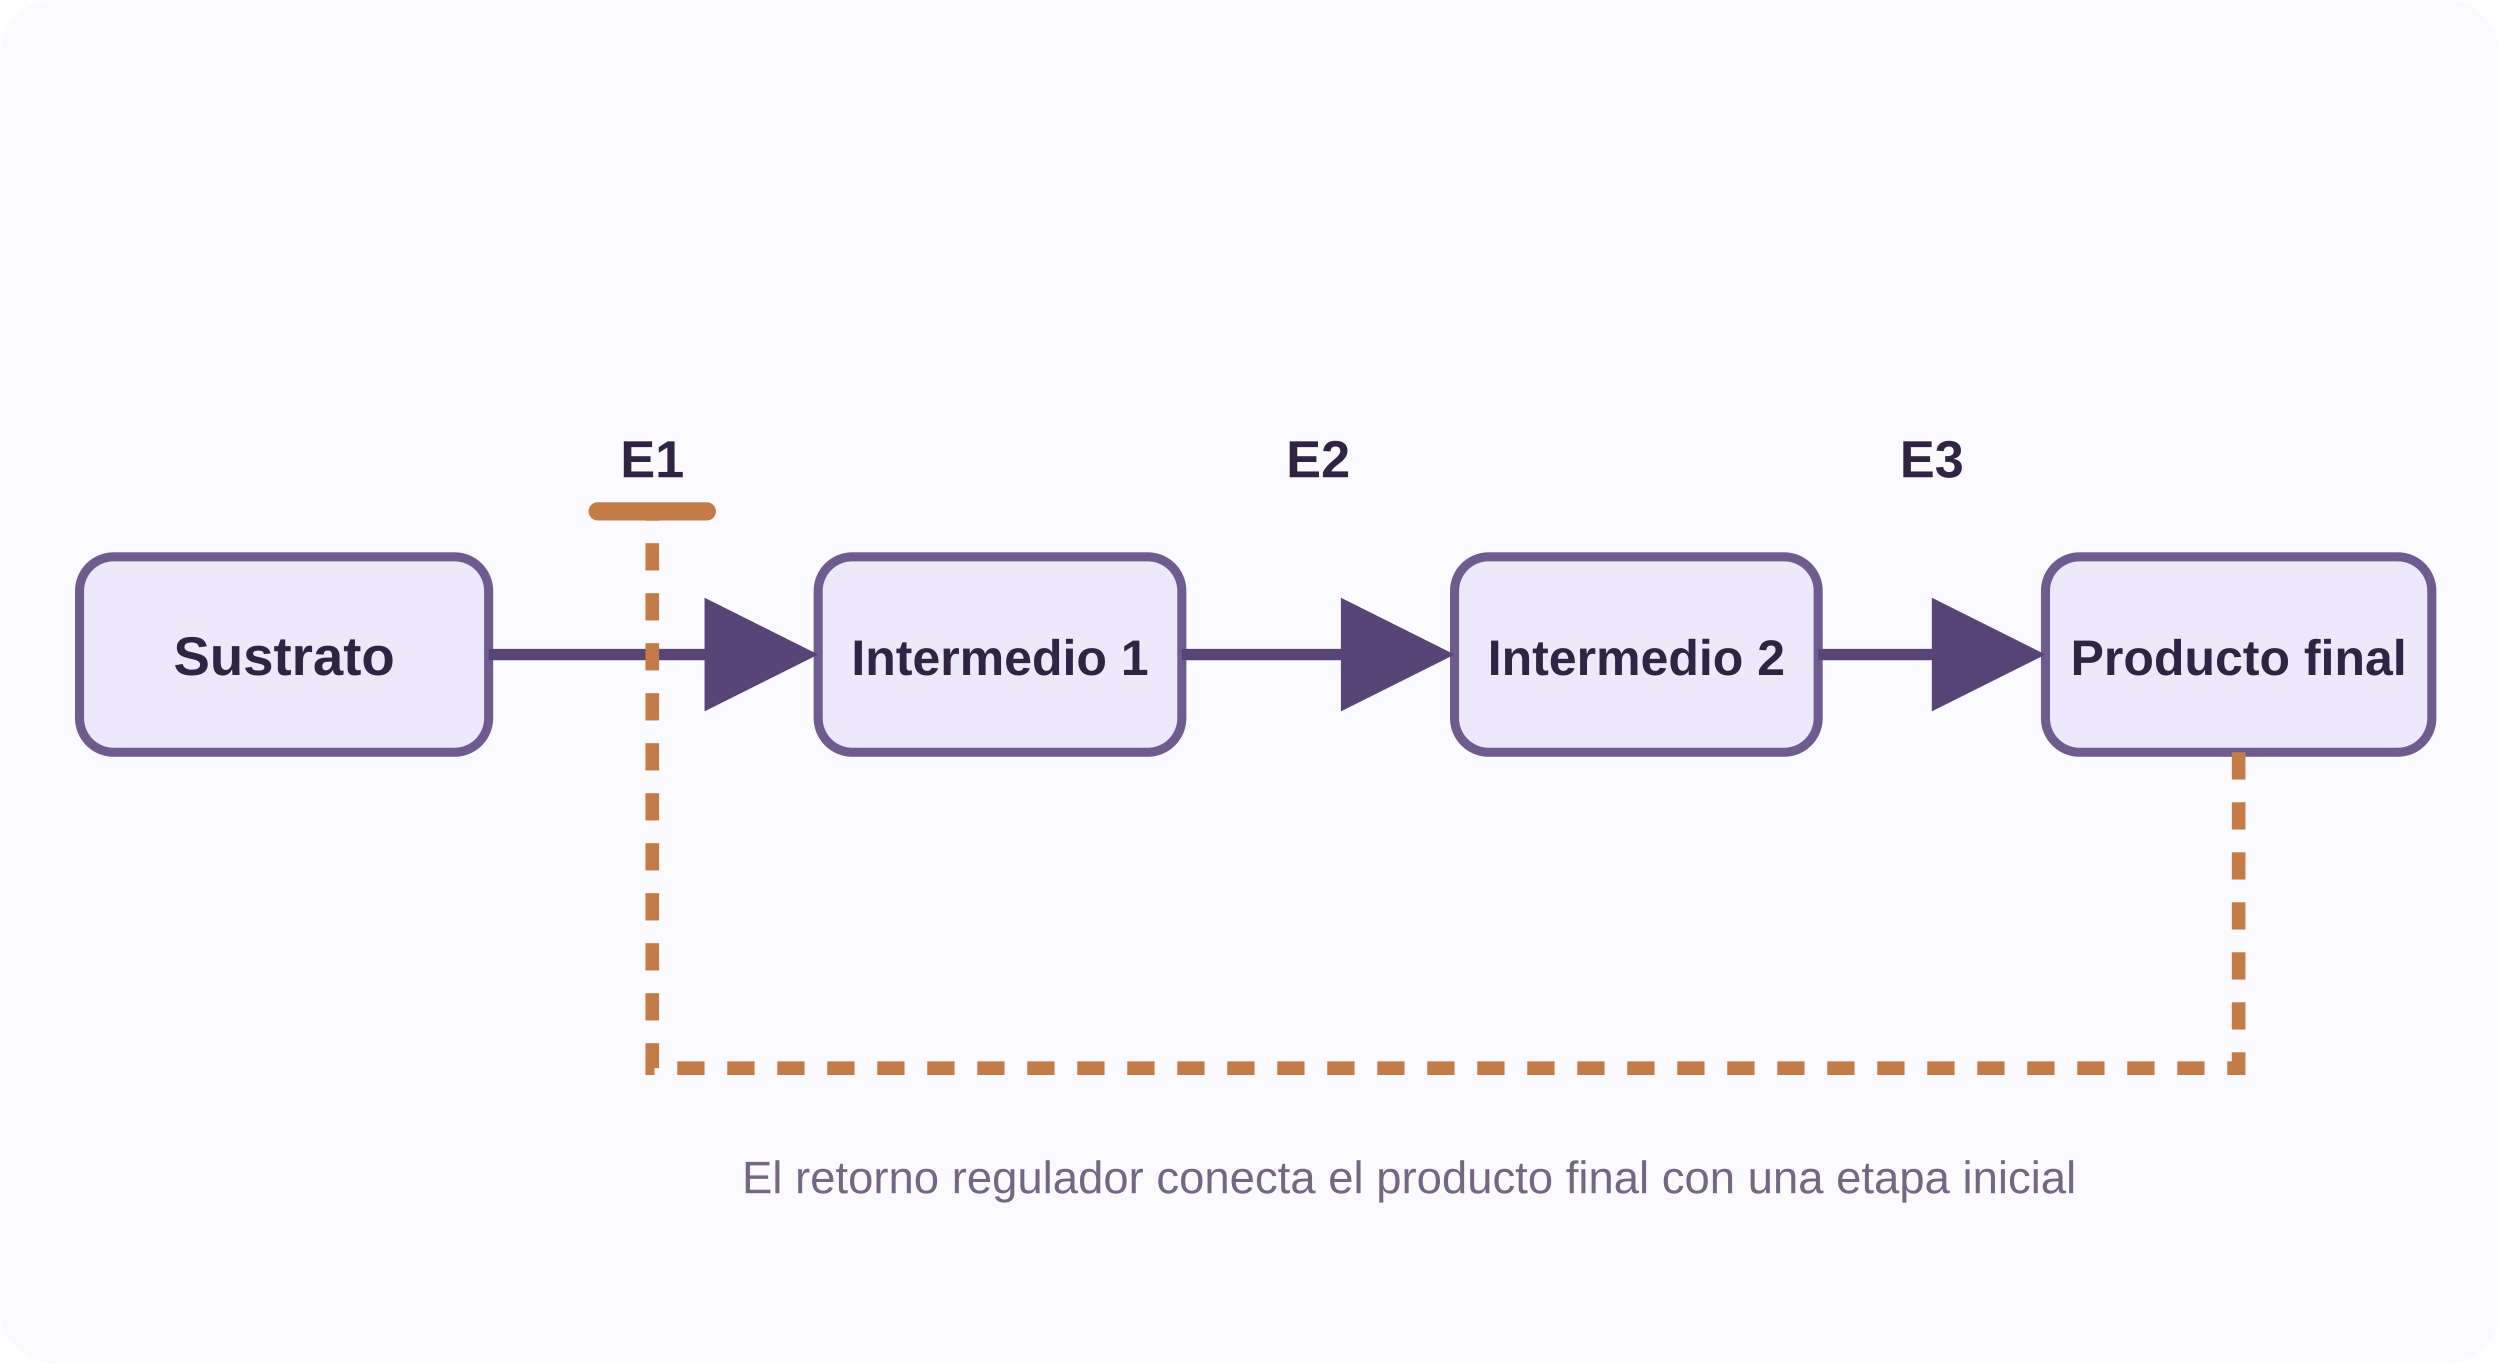
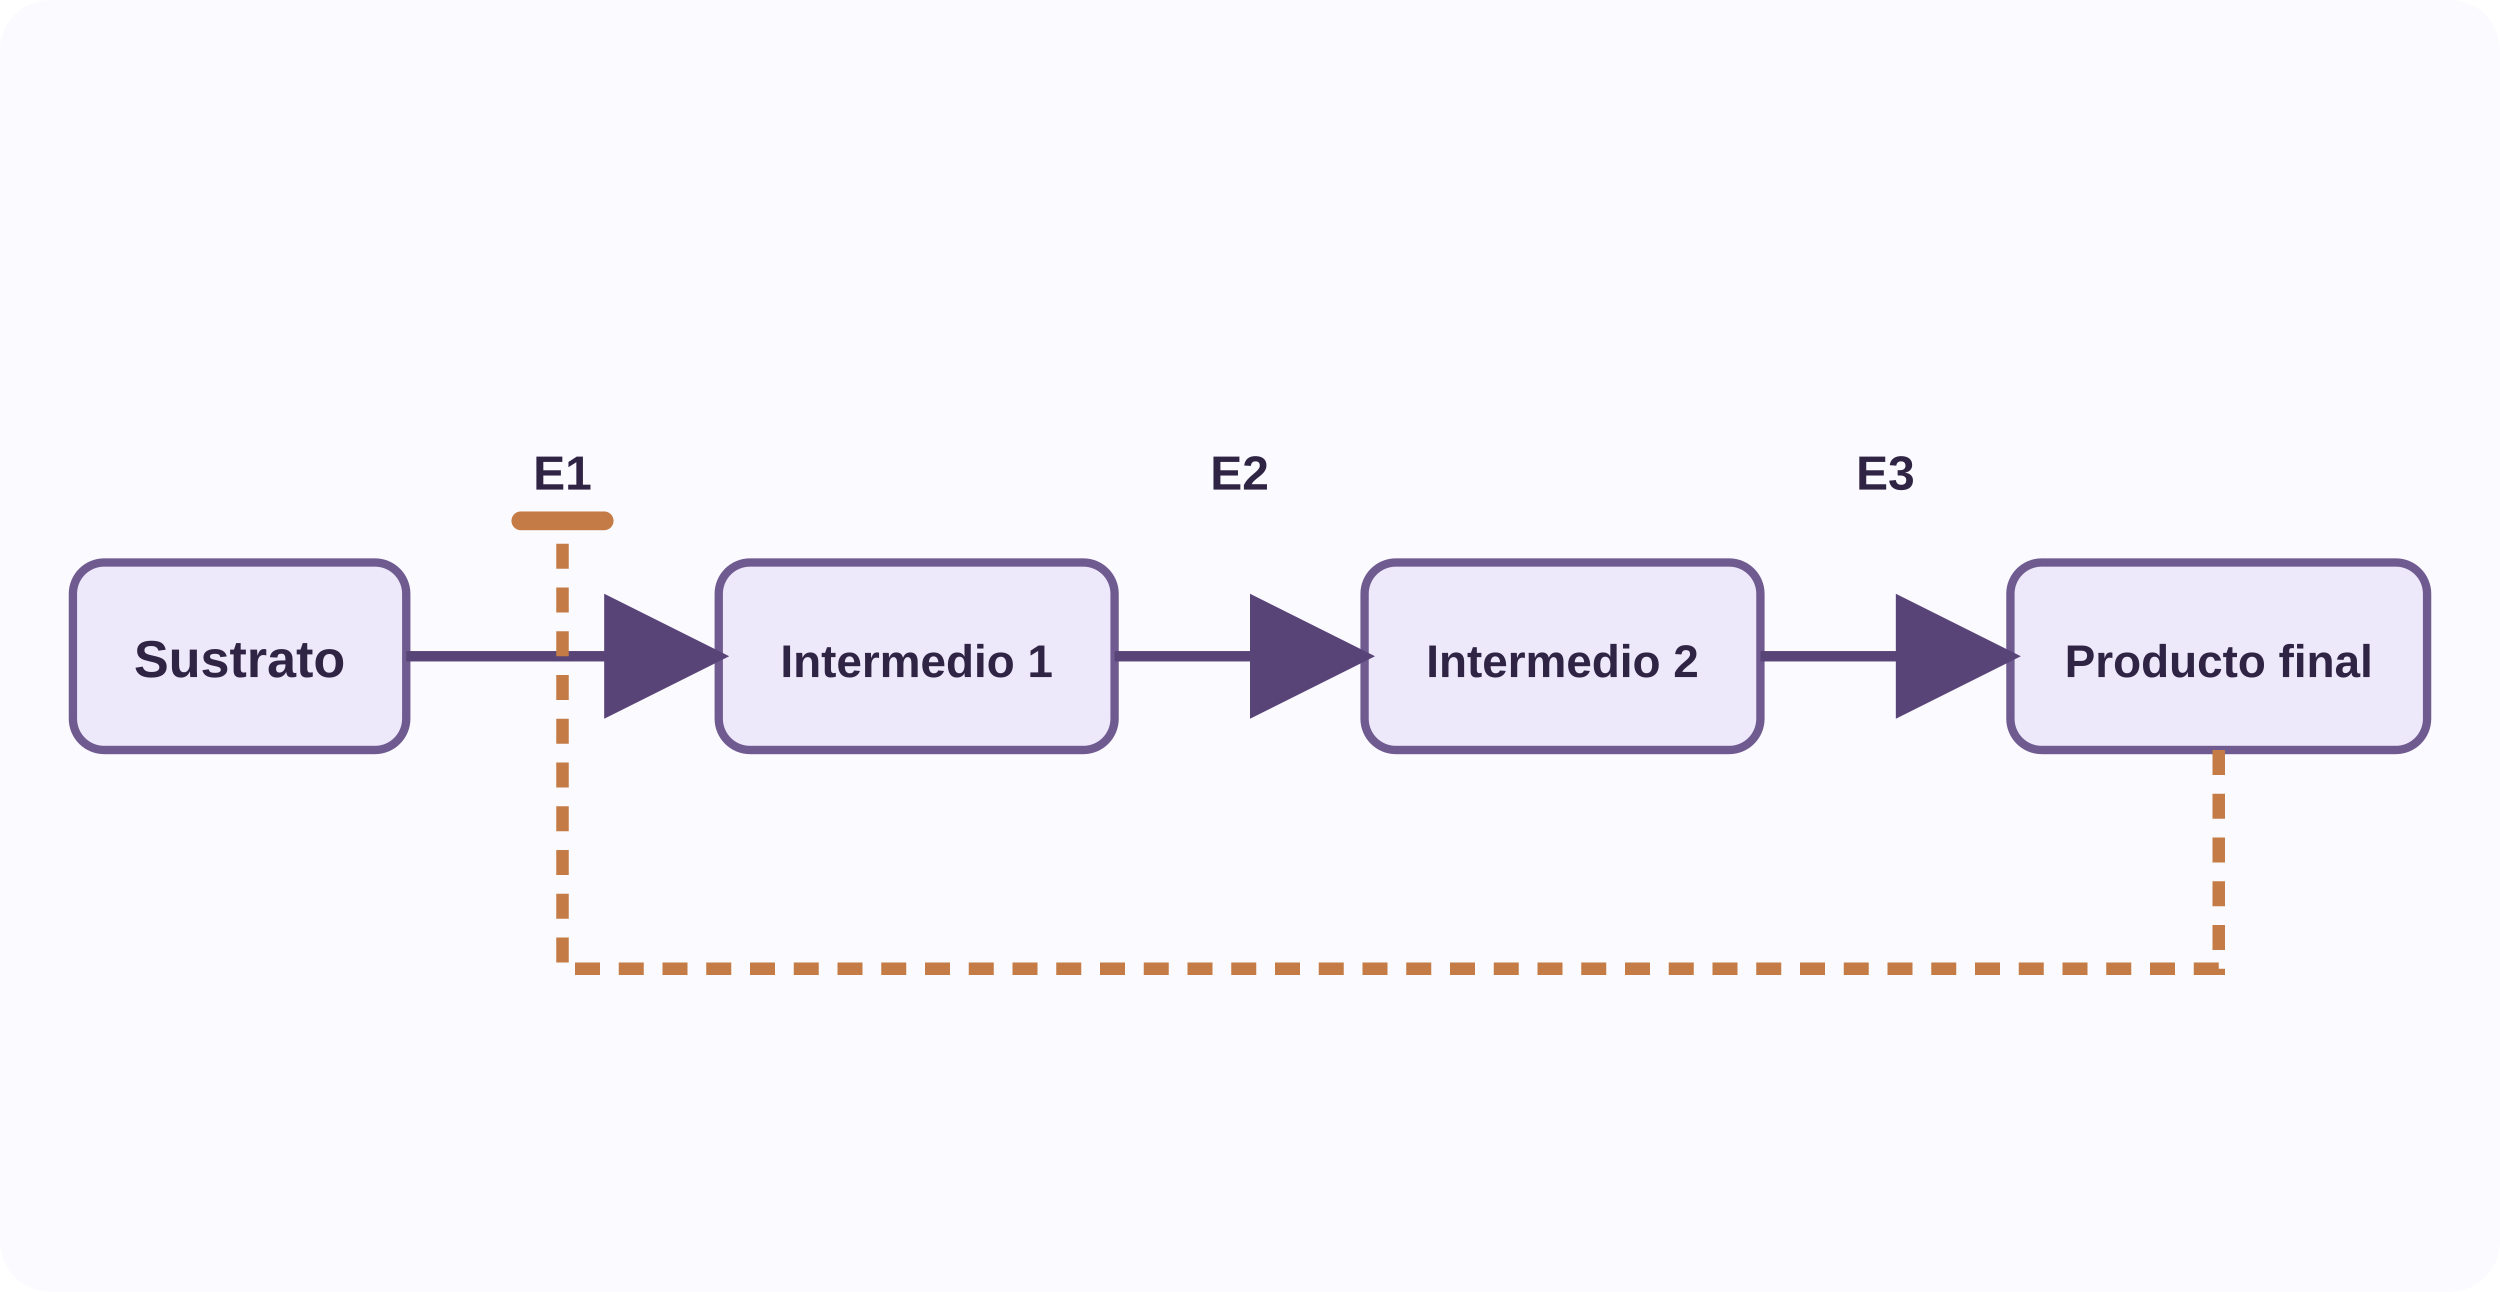
- <svg xmlns="http://www.w3.org/2000/svg" viewBox="0 0 1100 600" role="img" aria-labelledby="t d">
-   <rect width="1100" height="600" rx="24" fill="#fbfaff" />
+ <svg xmlns="http://www.w3.org/2000/svg" viewBox="0 0 1200 620" role="img" aria-labelledby="t d">
+   <rect width="1200" height="620" rx="24" fill="#fbfaff" />
  <defs>
-     <marker id="arr" markerWidth="10" markerHeight="10" refX="8" refY="5" orient="auto">
-       <path d="M0 0L10 5L0 10Z" fill="#594477" />
+     <marker id="arrf" markerWidth="12" markerHeight="12" refX="9" refY="6" orient="auto">
+       <path d="M0 0L12 6L0 12Z" fill="#594477" />
    </marker>
  </defs>
  <g fill="#eee8fb" stroke="#705b91" stroke-width="4">
-     <rect x="35" y="245" width="180" height="86" rx="15" />
-     <rect x="360" y="245" width="160" height="86" rx="15" />
-     <rect x="640" y="245" width="160" height="86" rx="15" />
-     <rect x="900" y="245" width="170" height="86" rx="15" />
+     <rect x="35" y="270" width="160" height="90" rx="15" />
+     <rect x="345" y="270" width="190" height="90" rx="15" />
+     <rect x="655" y="270" width="190" height="90" rx="15" />
+     <rect x="965" y="270" width="200" height="90" rx="15" />
  </g>
  <g font-family="Arial" text-anchor="middle" fill="#302445">
-     <text x="125" y="297" font-size="24" font-weight="700">Sustrato</text>
-     <text x="440" y="297" font-size="22" font-weight="700">Intermedio 1</text>
-     <text x="720" y="297" font-size="22" font-weight="700">Intermedio 2</text>
-     <text x="985" y="297" font-size="22" font-weight="700">Producto final</text>
-     <text x="287" y="210" font-size="23" font-weight="700">E1</text>
-     <text x="580" y="210" font-size="23" font-weight="700">E2</text>
-     <text x="850" y="210" font-size="23" font-weight="700">E3</text>
+     <text x="115" y="325" font-size="25" font-weight="700">Sustrato</text>
+     <text x="440" y="325" font-size="22" font-weight="700">Intermedio 1</text>
+     <text x="750" y="325" font-size="22" font-weight="700">Intermedio 2</text>
+     <text x="1065" y="325" font-size="22" font-weight="700">Producto final</text>
+     <text x="270" y="235" font-size="23" font-weight="700">E1</text>
+     <text x="595" y="235" font-size="23" font-weight="700">E2</text>
+     <text x="905" y="235" font-size="23" font-weight="700">E3</text>
  </g>
-   <g stroke="#594477" stroke-width="5" fill="none" marker-end="url(#arr)">
-     <path d="M215 288H350" />
-     <path d="M520 288H630" />
-     <path d="M800 288H890" />
+   <g stroke="#594477" stroke-width="5" fill="none" marker-end="url(#arrf)">
+     <path d="M195 315H335" />
+     <path d="M535 315H645" />
+     <path d="M845 315H955" />
  </g>
-   <path d="M985 331V470H287V225" stroke="#c47b45" stroke-width="6" stroke-dasharray="12 10" fill="none" />
-   <path d="M263 225H311" stroke="#c47b45" stroke-width="8" stroke-linecap="round" />
-   <text x="620" y="525" text-anchor="middle" font-family="Arial" font-size="20" fill="#746783">El retorno regulador conecta el producto final con una etapa inicial</text>
+   <path d="M1065 360V465H270V250" stroke="#c47b45" stroke-width="6" stroke-dasharray="12 9" fill="none" />
+   <path d="M250 250H290" stroke="#c47b45" stroke-width="9" stroke-linecap="round" />
+   <text x="600" y="555" text-anchor="middle" font-family="Arial" font-size="19" fill="#746783"> </text>
</svg>
